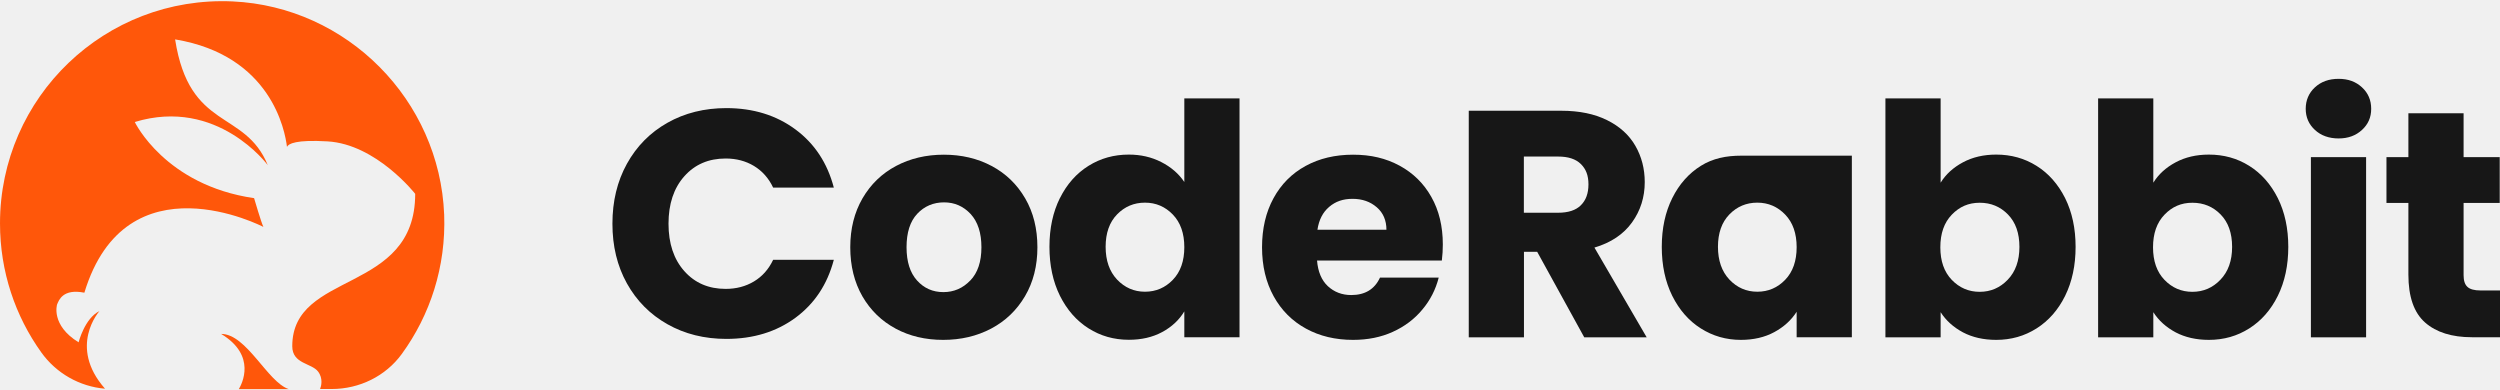
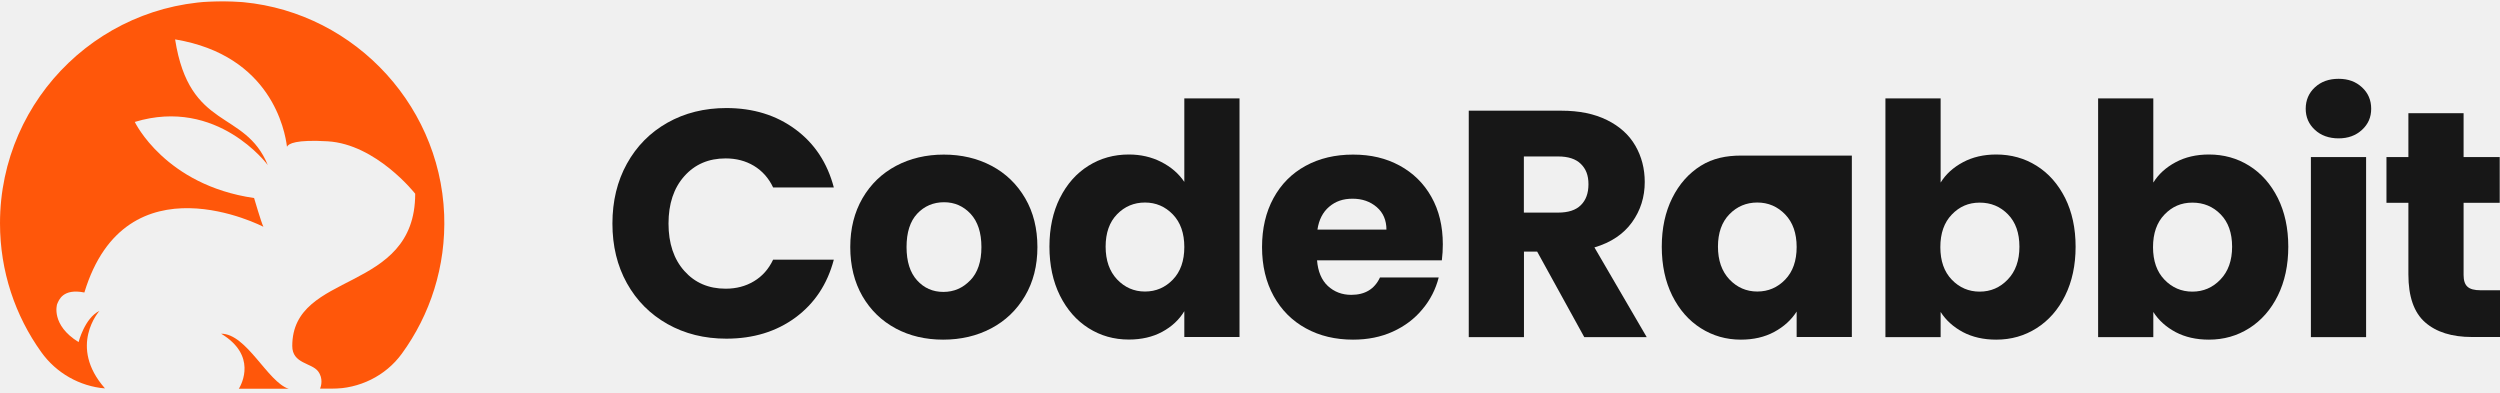
- <svg xmlns="http://www.w3.org/2000/svg" width="526" height="82" viewBox="0 0 526 82" fill="none">
-   <g clipPath="url(#clip0_11_170)">
-     <path d="M131.902 34.462C133.94 30.776 136.782 27.893 140.427 25.834C144.072 23.774 148.212 22.745 152.825 22.745C158.488 22.745 163.327 24.248 167.364 27.234C171.4 30.22 174.077 34.298 175.436 39.467H162.668C161.721 37.469 160.362 35.966 158.632 34.915C156.882 33.865 154.905 33.35 152.68 33.35C149.097 33.35 146.214 34.586 143.99 37.078C141.766 39.569 140.654 42.906 140.654 47.066C140.654 51.225 141.766 54.562 143.99 57.053C146.214 59.545 149.097 60.781 152.68 60.781C154.905 60.781 156.882 60.266 158.632 59.216C160.382 58.166 161.721 56.662 162.668 54.665H175.436C174.077 59.834 171.379 63.891 167.364 66.856C163.327 69.821 158.488 71.304 152.825 71.304C148.212 71.304 144.072 70.275 140.427 68.215C136.782 66.156 133.94 63.293 131.902 59.628C129.863 55.962 128.854 51.782 128.854 47.066C128.854 42.35 129.863 38.149 131.902 34.462Z" fill="#171717" />
-     <path d="M188.451 69.142C185.486 67.556 183.159 65.291 181.449 62.346C179.761 59.401 178.896 55.962 178.896 52.029C178.896 48.096 179.761 44.698 181.47 41.732C183.2 38.767 185.547 36.501 188.534 34.916C191.52 33.33 194.876 32.547 198.583 32.547C202.29 32.547 205.647 33.33 208.633 34.916C211.619 36.501 213.967 38.767 215.696 41.732C217.426 44.698 218.271 48.137 218.271 52.029C218.271 55.921 217.406 59.36 215.655 62.326C213.905 65.291 211.537 67.556 208.53 69.142C205.523 70.728 202.166 71.51 198.439 71.51C194.712 71.51 191.396 70.728 188.431 69.142H188.451ZM204.143 59.031C205.709 57.404 206.491 55.077 206.491 52.029C206.491 48.981 205.729 46.675 204.226 45.027C202.702 43.4 200.848 42.577 198.624 42.577C196.4 42.577 194.485 43.38 192.982 44.986C191.478 46.592 190.737 48.94 190.737 52.008C190.737 55.077 191.478 57.383 192.941 59.01C194.403 60.637 196.256 61.461 198.48 61.461C200.704 61.461 202.599 60.637 204.143 59.01V59.031Z" fill="#171717" />
-     <path d="M223.007 41.691C224.469 38.746 226.487 36.48 229.02 34.895C231.553 33.309 234.374 32.526 237.505 32.526C239.996 32.526 242.262 33.041 244.321 34.092C246.38 35.142 248.007 36.542 249.181 38.293V20.706H260.796V70.954H249.181V65.517C248.09 67.33 246.545 68.771 244.527 69.863C242.509 70.954 240.161 71.49 237.505 71.49C234.374 71.49 231.553 70.686 229.02 69.08C226.487 67.474 224.49 65.188 223.007 62.222C221.545 59.257 220.803 55.838 220.803 51.926C220.803 48.013 221.545 44.615 223.007 41.67V41.691ZM246.772 45.15C245.165 43.482 243.209 42.638 240.903 42.638C238.596 42.638 236.64 43.462 235.033 45.109C233.427 46.757 232.624 49.042 232.624 51.926C232.624 54.809 233.427 57.115 235.033 58.824C236.64 60.513 238.596 61.378 240.903 61.378C243.209 61.378 245.165 60.534 246.772 58.866C248.378 57.197 249.181 54.912 249.181 52.008C249.181 49.104 248.378 46.818 246.772 45.15Z" fill="#171717" />
-     <path d="M303.384 54.809H277.106C277.292 57.156 278.054 58.969 279.372 60.204C280.71 61.44 282.358 62.078 284.294 62.078C287.197 62.078 289.215 60.863 290.348 58.413H302.704C302.066 60.904 300.933 63.149 299.265 65.126C297.618 67.124 295.538 68.689 293.046 69.821C290.554 70.954 287.774 71.51 284.685 71.51C280.978 71.51 277.662 70.728 274.779 69.142C271.876 67.556 269.61 65.291 267.983 62.346C266.357 59.401 265.533 55.962 265.533 52.029C265.533 48.095 266.336 44.656 267.942 41.711C269.549 38.766 271.793 36.501 274.697 34.915C277.601 33.33 280.916 32.547 284.685 32.547C288.453 32.547 291.604 33.309 294.467 34.854C297.309 36.398 299.553 38.581 301.16 41.444C302.766 44.285 303.569 47.622 303.569 51.431C303.569 52.523 303.507 53.656 303.363 54.829L303.384 54.809ZM291.707 48.363C291.707 46.365 291.028 44.78 289.668 43.606C288.309 42.432 286.621 41.835 284.582 41.835C282.543 41.835 280.999 42.391 279.66 43.523C278.321 44.656 277.498 46.262 277.189 48.342H291.728L291.707 48.363Z" fill="#171717" />
-     <path d="M333.327 70.975L323.421 52.976H320.641V70.975H309.026V23.301H328.508C332.277 23.301 335.469 23.96 338.125 25.278C340.782 26.596 342.759 28.387 344.077 30.673C345.395 32.959 346.054 35.513 346.054 38.313C346.054 41.485 345.168 44.306 343.376 46.798C341.585 49.29 338.949 51.061 335.469 52.09L346.465 70.975H333.347H333.327ZM320.621 44.759H327.828C329.949 44.759 331.556 44.244 332.606 43.194C333.677 42.144 334.212 40.682 334.212 38.787C334.212 36.892 333.677 35.554 332.606 34.504C331.535 33.453 329.949 32.938 327.828 32.938H320.621V44.759Z" fill="#171717" />
-     <path d="M351.841 41.691C353.303 38.746 355.321 36.481 357.854 34.895C360.387 33.309 363.229 32.753 366.338 32.753H389.63V70.954H378.015V65.6C376.882 67.371 375.317 68.792 373.299 69.883C371.281 70.975 368.933 71.51 366.277 71.51C363.188 71.51 360.387 70.707 357.854 69.101C355.321 67.495 353.323 65.209 351.841 62.243C350.378 59.278 349.637 55.859 349.637 51.946C349.637 48.034 350.378 44.636 351.841 41.691ZM375.606 45.151C373.999 43.482 372.043 42.638 369.736 42.638C367.43 42.638 365.474 43.462 363.867 45.109C362.261 46.757 361.458 49.043 361.458 51.926C361.458 54.809 362.261 57.115 363.867 58.825C365.474 60.513 367.43 61.378 369.736 61.378C372.043 61.378 373.999 60.534 375.606 58.866C377.212 57.198 378.015 54.912 378.015 52.008C378.015 49.104 377.212 46.819 375.606 45.151Z" fill="#171717" />
-     <path d="M413.003 34.153C415.042 33.062 417.369 32.526 420.005 32.526C423.135 32.526 425.957 33.309 428.49 34.895C431.023 36.48 433.02 38.746 434.503 41.691C435.965 44.636 436.706 48.054 436.706 51.946C436.706 55.838 435.965 59.278 434.503 62.243C433.041 65.208 431.023 67.494 428.49 69.101C425.957 70.707 423.135 71.51 420.005 71.51C417.328 71.51 415.001 70.975 413.003 69.924C411.006 68.853 409.441 67.453 408.308 65.682V70.975H396.693V20.706H408.308V38.437C409.399 36.666 410.965 35.245 413.003 34.153ZM422.476 45.13C420.87 43.482 418.893 42.658 416.525 42.658C414.157 42.658 412.262 43.503 410.656 45.171C409.049 46.839 408.246 49.125 408.246 52.029C408.246 54.932 409.049 57.218 410.656 58.886C412.262 60.554 414.218 61.399 416.525 61.399C418.831 61.399 420.808 60.554 422.435 58.845C424.062 57.156 424.886 54.85 424.886 51.946C424.886 49.042 424.083 46.777 422.476 45.13Z" fill="#171717" />
-     <path d="M457.754 34.154C459.792 33.062 462.119 32.527 464.755 32.527C467.886 32.527 470.707 33.309 473.24 34.895C475.773 36.481 477.771 38.746 479.253 41.691C480.715 44.636 481.457 48.054 481.457 51.946C481.457 55.839 480.715 59.278 479.253 62.243C477.791 65.209 475.773 67.495 473.24 69.101C470.707 70.707 467.886 71.51 464.755 71.51C462.078 71.51 459.751 70.975 457.754 69.925C455.756 68.854 454.191 67.453 453.058 65.682V70.975H441.444V20.706H453.058V38.437C454.15 36.666 455.715 35.245 457.754 34.154ZM467.227 45.13C465.62 43.483 463.643 42.659 461.275 42.659C458.907 42.659 457.012 43.503 455.406 45.171C453.8 46.839 452.997 49.125 452.997 52.029C452.997 54.932 453.8 57.218 455.406 58.886C457.012 60.554 458.969 61.399 461.275 61.399C463.582 61.399 465.559 60.554 467.185 58.845C468.812 57.157 469.636 54.85 469.636 51.946C469.636 49.043 468.833 46.778 467.227 45.13Z" fill="#171717" />
-     <path d="M487.058 27.337C485.76 26.143 485.122 24.66 485.122 22.889C485.122 21.118 485.76 19.573 487.058 18.379C488.355 17.184 490.002 16.587 492.041 16.587C494.08 16.587 495.666 17.184 496.963 18.379C498.26 19.573 498.899 21.076 498.899 22.889C498.899 24.701 498.26 26.143 496.963 27.337C495.666 28.531 494.039 29.129 492.041 29.129C490.044 29.129 488.334 28.531 487.058 27.337ZM497.828 33.083V70.975H486.213V33.062H497.828V33.083Z" fill="#171717" />
-     <path d="M526.001 61.111V70.954H520.09C515.889 70.954 512.594 69.924 510.246 67.865C507.899 65.806 506.725 62.449 506.725 57.774V42.7H502.112V33.062H506.725V23.836H518.34V33.062H525.939V42.7H518.34V57.919C518.34 59.051 518.607 59.875 519.163 60.369C519.699 60.863 520.605 61.111 521.882 61.111H526.021H526.001Z" fill="#171717" />
-     <path d="M60.751 81.869C56.262 80.386 51.916 70.254 46.521 70.254C54.079 74.805 50.866 80.839 50.248 81.869H60.772H60.751Z" fill="#FF570A" />
-     <path d="M93.454 45.15C92.506 21.056 73.025 1.41 48.951 0.298C22.117 -0.917 0 20.459 0 47.004C0 57.136 3.213 66.506 8.69 74.146C11.841 78.553 16.763 81.333 22.097 81.786C14.251 72.89 20.923 65.456 20.923 65.456C17.813 66.959 16.537 72.025 16.537 72.025C10.647 68.4 12.006 64.076 12.006 64.076C12.377 63.17 13.221 60.678 17.752 61.584C26.524 32.691 55.417 47.745 55.417 47.745C54.964 46.839 53.461 41.691 53.461 41.691C34.7 38.972 28.357 25.669 28.357 25.669C45.759 20.376 56.344 34.751 56.344 34.751C51.504 22.95 39.869 27.646 36.842 8.288C57.044 11.645 59.968 27.481 60.38 30.899C60.669 30.241 62.275 29.355 68.906 29.746C79.182 30.343 87.358 40.784 87.358 40.784C87.358 61.955 61.492 56.847 61.492 72.849C61.492 76.597 65.57 76.37 66.929 78.182C68.041 79.665 67.567 81.312 67.341 81.848H69.791C75.599 81.848 81.118 79.171 84.537 74.475C90.488 66.3 93.865 56.127 93.454 45.13V45.15Z" fill="#FF570A" />
+ <svg xmlns="http://www.w3.org/2000/svg" width="516" height="81" viewBox="0 0 516 81" fill="none">
+   <mask id="mask0_2670_2222" style="mask-type:luminance" maskUnits="userSpaceOnUse" x="0" y="0" width="516" height="81">
+     <path d="M516 0.257H0V80.257H516V0.257Z" fill="white" />
+   </mask>
+   <g mask="url(#mask0_2670_2222)">
+     <path d="M129.394 33.787C131.394 30.174 134.182 27.348 137.757 25.329C141.333 23.31 145.394 22.301 149.92 22.301C155.475 22.301 160.222 23.774 164.182 26.701C168.141 29.629 170.768 33.626 172.101 38.692H159.575C158.646 36.734 157.313 35.261 155.616 34.231C153.899 33.202 151.96 32.697 149.777 32.697C146.262 32.697 143.434 33.908 141.253 36.351C139.071 38.793 137.98 42.064 137.98 46.141C137.98 50.219 139.071 53.489 141.253 55.932C143.434 58.374 146.262 59.586 149.777 59.586C151.96 59.586 153.899 59.081 155.616 58.051C157.333 57.022 158.646 55.548 159.575 53.59H172.101C170.768 58.657 168.121 62.634 164.182 65.541C160.222 68.448 155.475 69.901 149.92 69.901C145.394 69.901 141.333 68.892 137.757 66.873C134.182 64.854 131.394 62.048 129.394 58.455C127.394 54.862 126.404 50.764 126.404 46.141C126.404 41.519 127.394 37.401 129.394 33.787Z" fill="#171717" />
+     <path d="M184.868 67.782C181.96 66.228 179.677 64.007 178 61.12C176.344 58.234 175.495 54.862 175.495 51.007C175.495 47.151 176.344 43.82 178.02 40.913C179.717 38.007 182.02 35.786 184.95 34.232C187.879 32.677 191.171 31.91 194.808 31.91C198.444 31.91 201.738 32.677 204.667 34.232C207.596 35.786 209.899 38.007 211.596 40.913C213.293 43.82 214.122 47.191 214.122 51.007C214.122 54.822 213.273 58.193 211.555 61.1C209.839 64.007 207.516 66.228 204.566 67.782C201.616 69.336 198.323 70.103 194.667 70.103C191.01 70.103 187.757 69.336 184.849 67.782H184.868ZM200.262 57.87C201.798 56.276 202.565 53.994 202.565 51.007C202.565 48.019 201.818 45.758 200.344 44.143C198.849 42.549 197.03 41.741 194.848 41.741C192.666 41.741 190.788 42.528 189.313 44.103C187.838 45.678 187.111 47.979 187.111 50.987C187.111 53.994 187.838 56.255 189.273 57.85C190.707 59.445 192.525 60.252 194.707 60.252C196.889 60.252 198.747 59.445 200.262 57.85V57.87Z" fill="#171717" />
+     <path d="M218.767 40.873C220.201 37.986 222.18 35.766 224.665 34.211C227.15 32.657 229.917 31.89 232.989 31.89C235.433 31.89 237.656 32.395 239.675 33.424C241.695 34.454 243.291 35.826 244.443 37.542V20.303H255.837V69.558H244.443V64.229C243.373 66.005 241.857 67.418 239.877 68.489C237.898 69.558 235.594 70.083 232.989 70.083C229.917 70.083 227.15 69.296 224.665 67.721C222.18 66.147 220.221 63.906 218.767 60.999C217.332 58.092 216.604 54.741 216.604 50.906C216.604 47.07 217.332 43.739 218.767 40.853V40.873ZM242.08 44.264C240.503 42.629 238.585 41.802 236.322 41.802C234.059 41.802 232.14 42.609 230.564 44.224C228.989 45.839 228.201 48.08 228.201 50.906C228.201 53.732 228.989 55.993 230.564 57.668C232.14 59.324 234.059 60.172 236.322 60.172C238.585 60.172 240.503 59.344 242.08 57.709C243.655 56.074 244.443 53.833 244.443 50.987C244.443 48.14 243.655 45.9 242.08 44.264Z" fill="#171717" />
+     <path d="M297.617 53.731H271.838C272.021 56.032 272.768 57.809 274.061 59.02C275.374 60.231 276.991 60.857 278.89 60.857C281.738 60.857 283.717 59.666 284.829 57.264H296.95C296.324 59.706 295.212 61.907 293.576 63.845C291.96 65.803 289.92 67.337 287.475 68.447C285.031 69.558 282.304 70.103 279.273 70.103C275.637 70.103 272.384 69.335 269.556 67.781C266.708 66.227 264.485 64.006 262.889 61.119C261.294 58.233 260.485 54.861 260.485 51.006C260.485 47.15 261.273 43.779 262.849 40.892C264.425 38.006 266.626 35.785 269.475 34.231C272.324 32.676 275.576 31.909 279.273 31.909C282.97 31.909 286.061 32.656 288.869 34.17C291.657 35.684 293.859 37.824 295.435 40.63C297.011 43.416 297.798 46.686 297.798 50.42C297.798 51.49 297.737 52.601 297.596 53.751L297.617 53.731ZM286.162 47.413C286.162 45.455 285.496 43.9 284.162 42.749C282.828 41.599 281.172 41.013 279.172 41.013C277.172 41.013 275.657 41.558 274.344 42.669C273.03 43.779 272.223 45.353 271.92 47.392H286.182L286.162 47.413Z" fill="#171717" />
+     <path d="M326.99 69.578L317.273 51.935H314.546V69.578H303.151V22.846H322.263C325.96 22.846 329.092 23.492 331.697 24.784C334.304 26.076 336.243 27.832 337.536 30.073C338.829 32.313 339.475 34.816 339.475 37.562C339.475 40.67 338.606 43.436 336.848 45.879C335.091 48.321 332.505 50.057 329.092 51.067L339.879 69.578H327.01H326.99ZM314.526 43.88H321.596C323.677 43.88 325.253 43.376 326.283 42.346C327.334 41.316 327.859 39.883 327.859 38.026C327.859 36.169 327.334 34.857 326.283 33.827C325.232 32.798 323.677 32.293 321.596 32.293H314.526V43.88Z" fill="#171717" />
+     <path d="M345.151 40.872C346.586 37.986 348.565 35.765 351.05 34.211C353.535 32.656 356.323 32.111 359.373 32.111H382.222V69.558H370.828V64.309C369.716 66.045 368.181 67.438 366.201 68.508C364.222 69.578 361.918 70.103 359.313 70.103C356.283 70.103 353.535 69.316 351.05 67.741C348.565 66.166 346.605 63.926 345.151 61.019C343.716 58.112 342.989 54.761 342.989 50.925C342.989 47.09 343.716 43.759 345.151 40.872ZM368.465 44.264C366.888 42.629 364.969 41.801 362.706 41.801C360.444 41.801 358.525 42.608 356.949 44.223C355.373 45.838 354.586 48.079 354.586 50.905C354.586 53.731 355.373 55.992 356.949 57.668C358.525 59.323 360.444 60.171 362.706 60.171C364.969 60.171 366.888 59.343 368.465 57.708C370.04 56.073 370.828 53.832 370.828 50.986C370.828 48.139 370.04 45.899 368.465 44.264Z" fill="#171717" />
+     <path d="M405.152 33.485C407.153 32.415 409.435 31.89 412.021 31.89C415.092 31.89 417.86 32.657 420.345 34.211C422.83 35.766 424.789 37.986 426.244 40.873C427.678 43.76 428.405 47.111 428.405 50.926C428.405 54.741 427.678 58.112 426.244 61.019C424.809 63.926 422.83 66.167 420.345 67.742C417.86 69.316 415.092 70.103 412.021 70.103C409.395 70.103 407.112 69.579 405.152 68.549C403.193 67.499 401.658 66.127 400.547 64.391V69.579H389.152V20.303H400.547V37.684C401.617 35.947 403.153 34.554 405.152 33.485ZM414.445 44.244C412.87 42.629 410.93 41.822 408.607 41.822C406.284 41.822 404.425 42.649 402.85 44.285C401.273 45.92 400.486 48.16 400.486 51.007C400.486 53.853 401.273 56.094 402.85 57.729C404.425 59.364 406.344 60.192 408.607 60.192C410.869 60.192 412.809 59.364 414.405 57.688C416.001 56.033 416.809 53.772 416.809 50.926C416.809 48.08 416.022 45.859 414.445 44.244Z" fill="#171717" />
+     <path d="M449.051 33.485C451.05 32.415 453.333 31.89 455.919 31.89C458.99 31.89 461.757 32.657 464.242 34.211C466.727 35.766 468.687 37.986 470.141 40.873C471.575 43.76 472.303 47.111 472.303 50.926C472.303 54.741 471.575 58.112 470.141 61.019C468.707 63.926 466.727 66.167 464.242 67.742C461.757 69.316 458.99 70.103 455.919 70.103C453.293 70.103 451.01 69.579 449.051 68.549C447.091 67.499 445.555 66.127 444.444 64.391V69.579H433.051V20.303H444.444V37.684C445.515 35.947 447.05 34.554 449.051 33.485ZM458.344 44.244C456.767 42.629 454.828 41.822 452.505 41.822C450.182 41.822 448.323 42.649 446.747 44.285C445.172 45.92 444.384 48.16 444.384 51.007C444.384 53.853 445.172 56.094 446.747 57.729C448.323 59.364 450.243 60.192 452.505 60.192C454.768 60.192 456.707 59.364 458.302 57.688C459.898 56.033 460.707 53.772 460.707 50.926C460.707 48.08 459.919 45.859 458.344 44.244Z" fill="#171717" />
+     <path d="M477.798 26.803C476.524 25.632 475.898 24.179 475.898 22.443C475.898 20.707 476.524 19.193 477.798 18.022C479.07 16.851 480.686 16.266 482.686 16.266C484.686 16.266 486.242 16.851 487.514 18.022C488.787 19.193 489.413 20.666 489.413 22.443C489.413 24.219 488.787 25.632 487.514 26.803C486.242 27.974 484.646 28.559 482.686 28.559C480.727 28.559 479.049 27.974 477.798 26.803ZM488.363 32.435V69.579H476.969V32.415H488.363V32.435Z" fill="#171717" />
+     <path d="M516.001 59.909V69.558H510.203C506.082 69.558 502.849 68.549 500.546 66.53C498.243 64.512 497.092 61.221 497.092 56.639V41.862H492.566V32.415H497.092V23.371H508.486V32.415H515.94V41.862H508.486V56.78C508.486 57.89 508.748 58.698 509.293 59.182C509.819 59.667 510.708 59.909 511.961 59.909H516.021H516.001Z" fill="#171717" />
+     <path d="M59.595 80.257C55.191 78.804 50.929 68.872 45.636 68.872C53.05 73.333 49.898 79.248 49.292 80.257H59.615H59.595Z" fill="#FF570A" />
+     <path d="M91.677 44.264C90.748 20.646 71.636 1.387 48.02 0.297C21.697 -0.894 0 20.06 0 46.081C0 56.013 3.152 65.198 8.525 72.687C11.616 77.007 16.444 79.732 21.677 80.176C13.98 71.456 20.525 64.168 20.525 64.168C17.475 65.642 16.222 70.608 16.222 70.608C10.444 67.055 11.778 62.816 11.778 62.816C12.141 61.928 12.97 59.485 17.414 60.373C26.02 32.051 54.364 46.808 54.364 46.808C53.919 45.919 52.444 40.873 52.444 40.873C34.04 38.208 27.818 25.168 27.818 25.168C44.889 19.979 55.273 34.07 55.273 34.07C50.525 22.503 39.111 27.105 36.141 8.13C55.96 11.42 58.828 26.944 59.232 30.295C59.515 29.649 61.091 28.781 67.596 29.164C77.677 29.75 85.697 39.984 85.697 39.984C85.697 60.736 60.323 55.73 60.323 71.415C60.323 75.089 64.323 74.867 65.657 76.644C66.747 78.097 66.283 79.712 66.061 80.237H68.465C74.162 80.237 79.576 77.613 82.929 73.01C88.768 64.996 92.081 55.024 91.677 44.244V44.264Z" fill="#FF570A" />
  </g>
-   <defs>
-     <clipPath id="clip0_11_170">
-       <rect width="526" height="81.612" fill="white" transform="translate(0 0.256348)" />
-     </clipPath>
-   </defs>
</svg>
